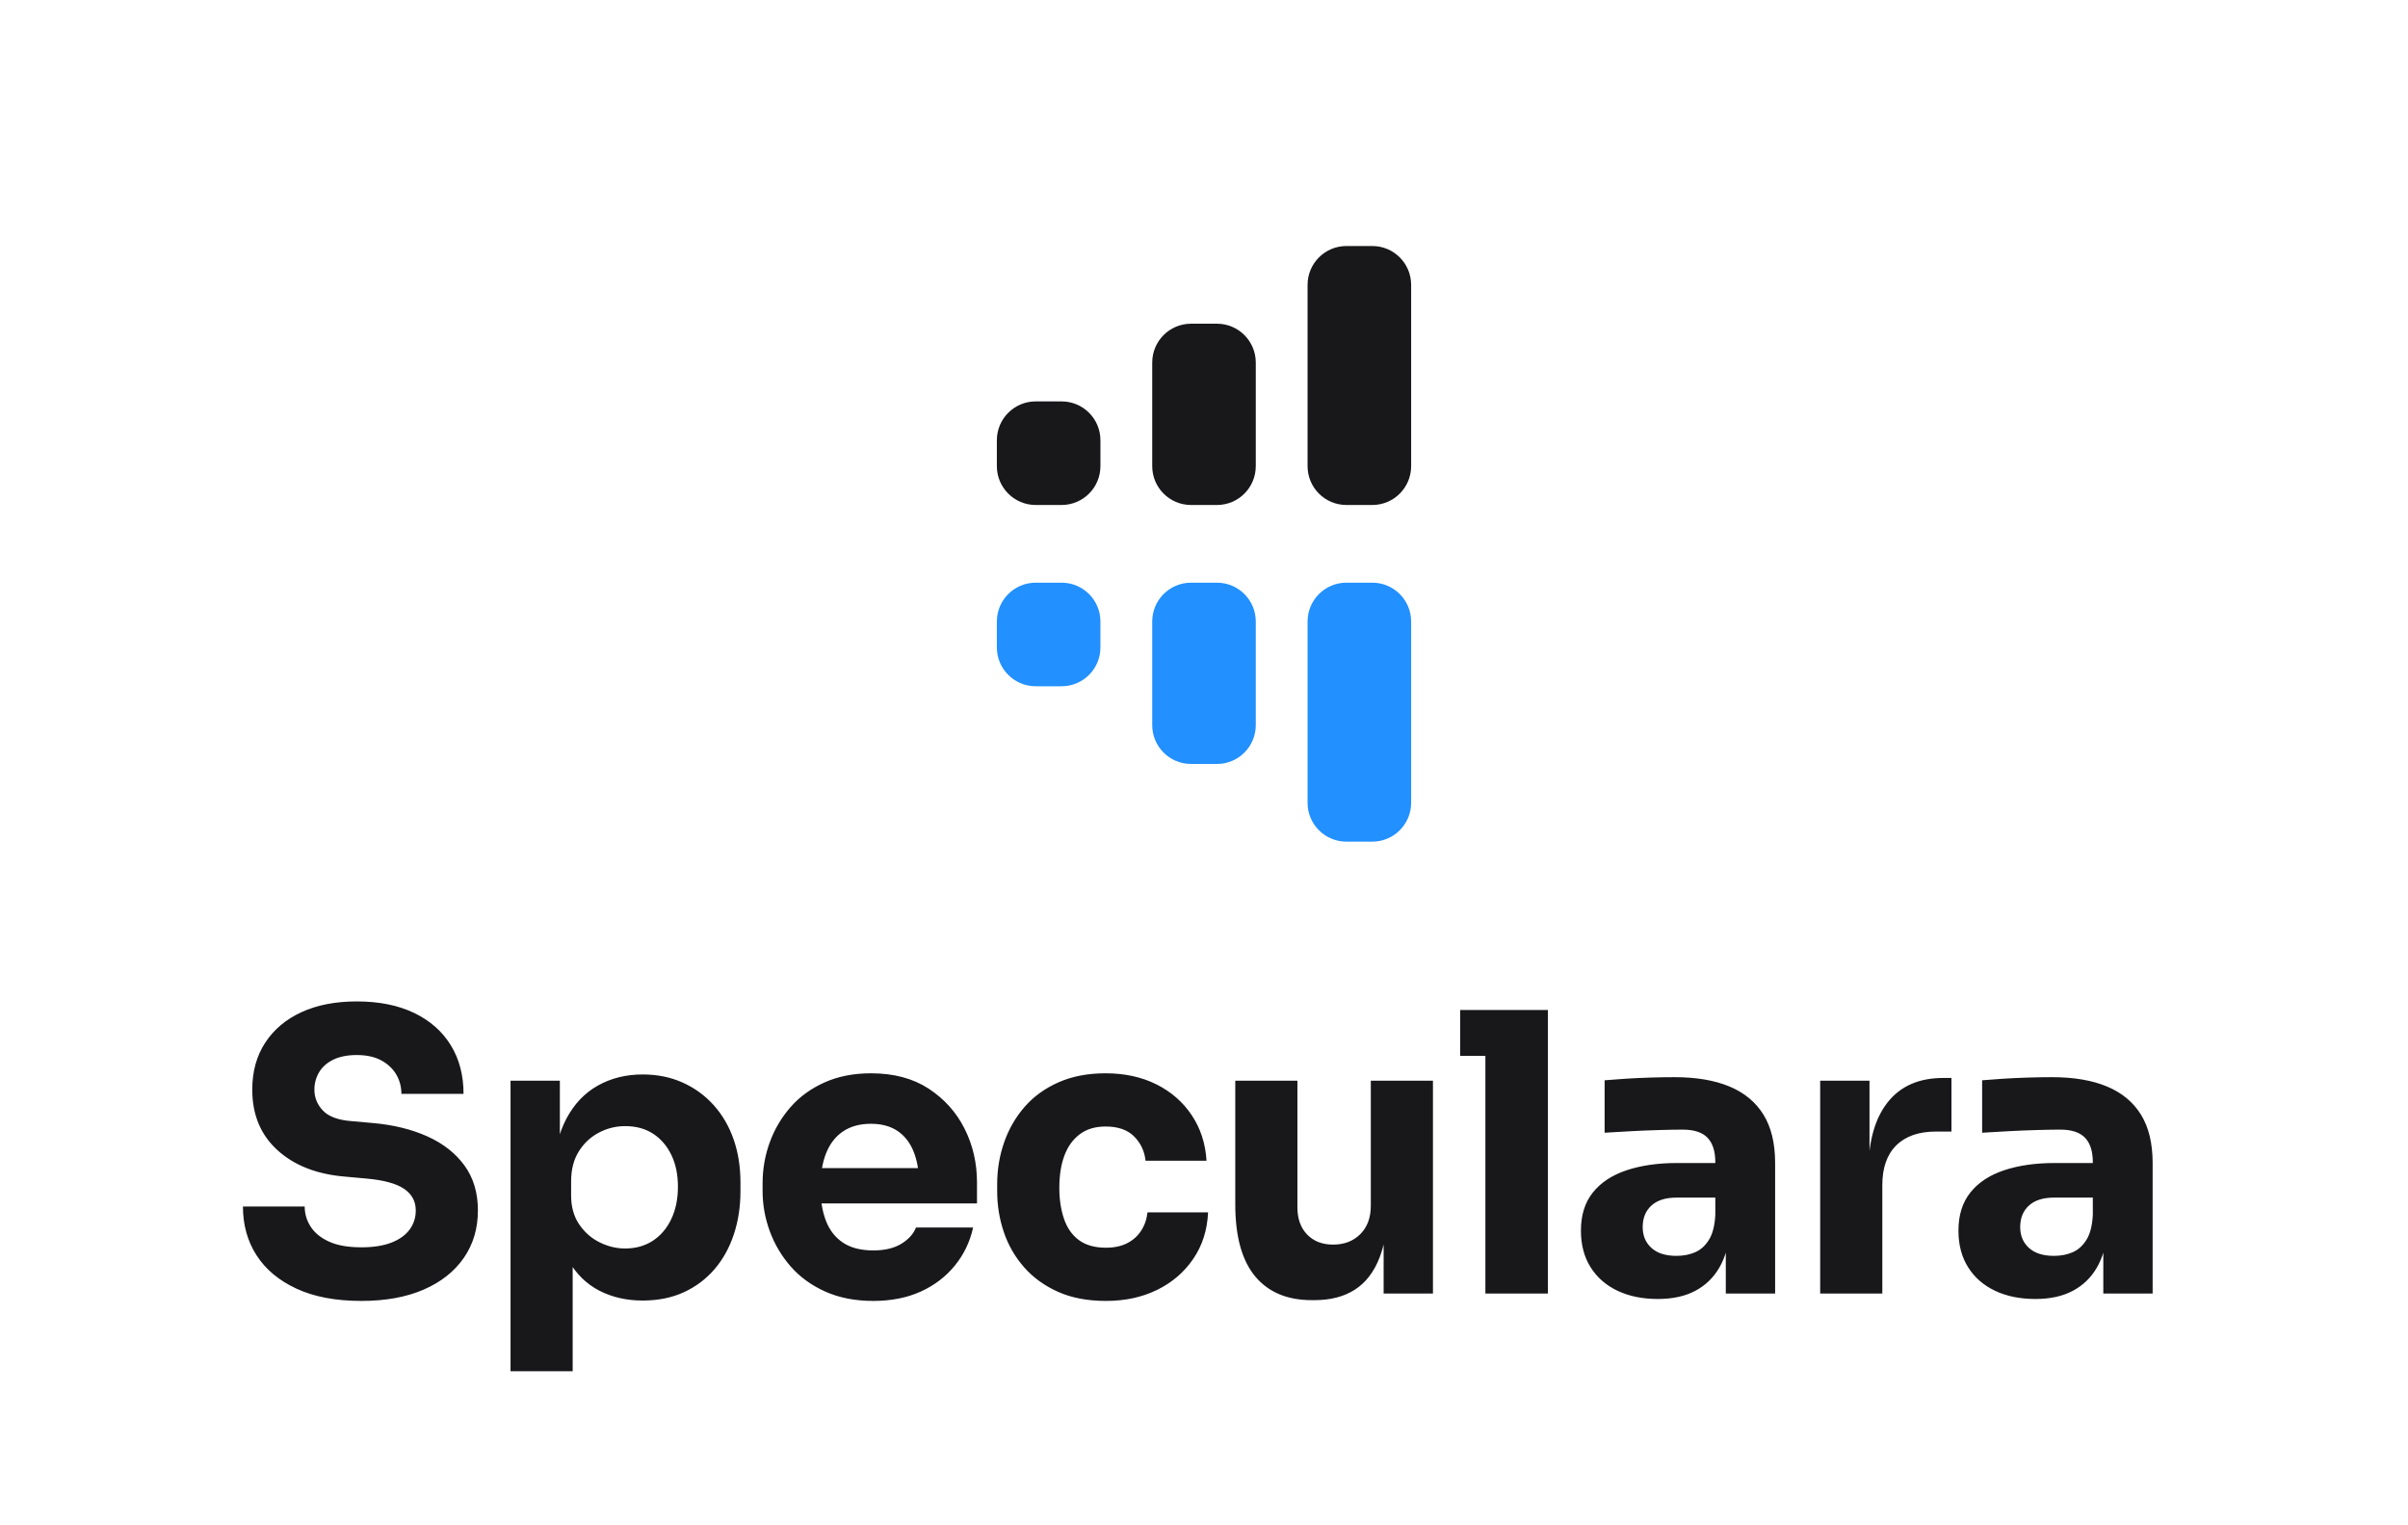
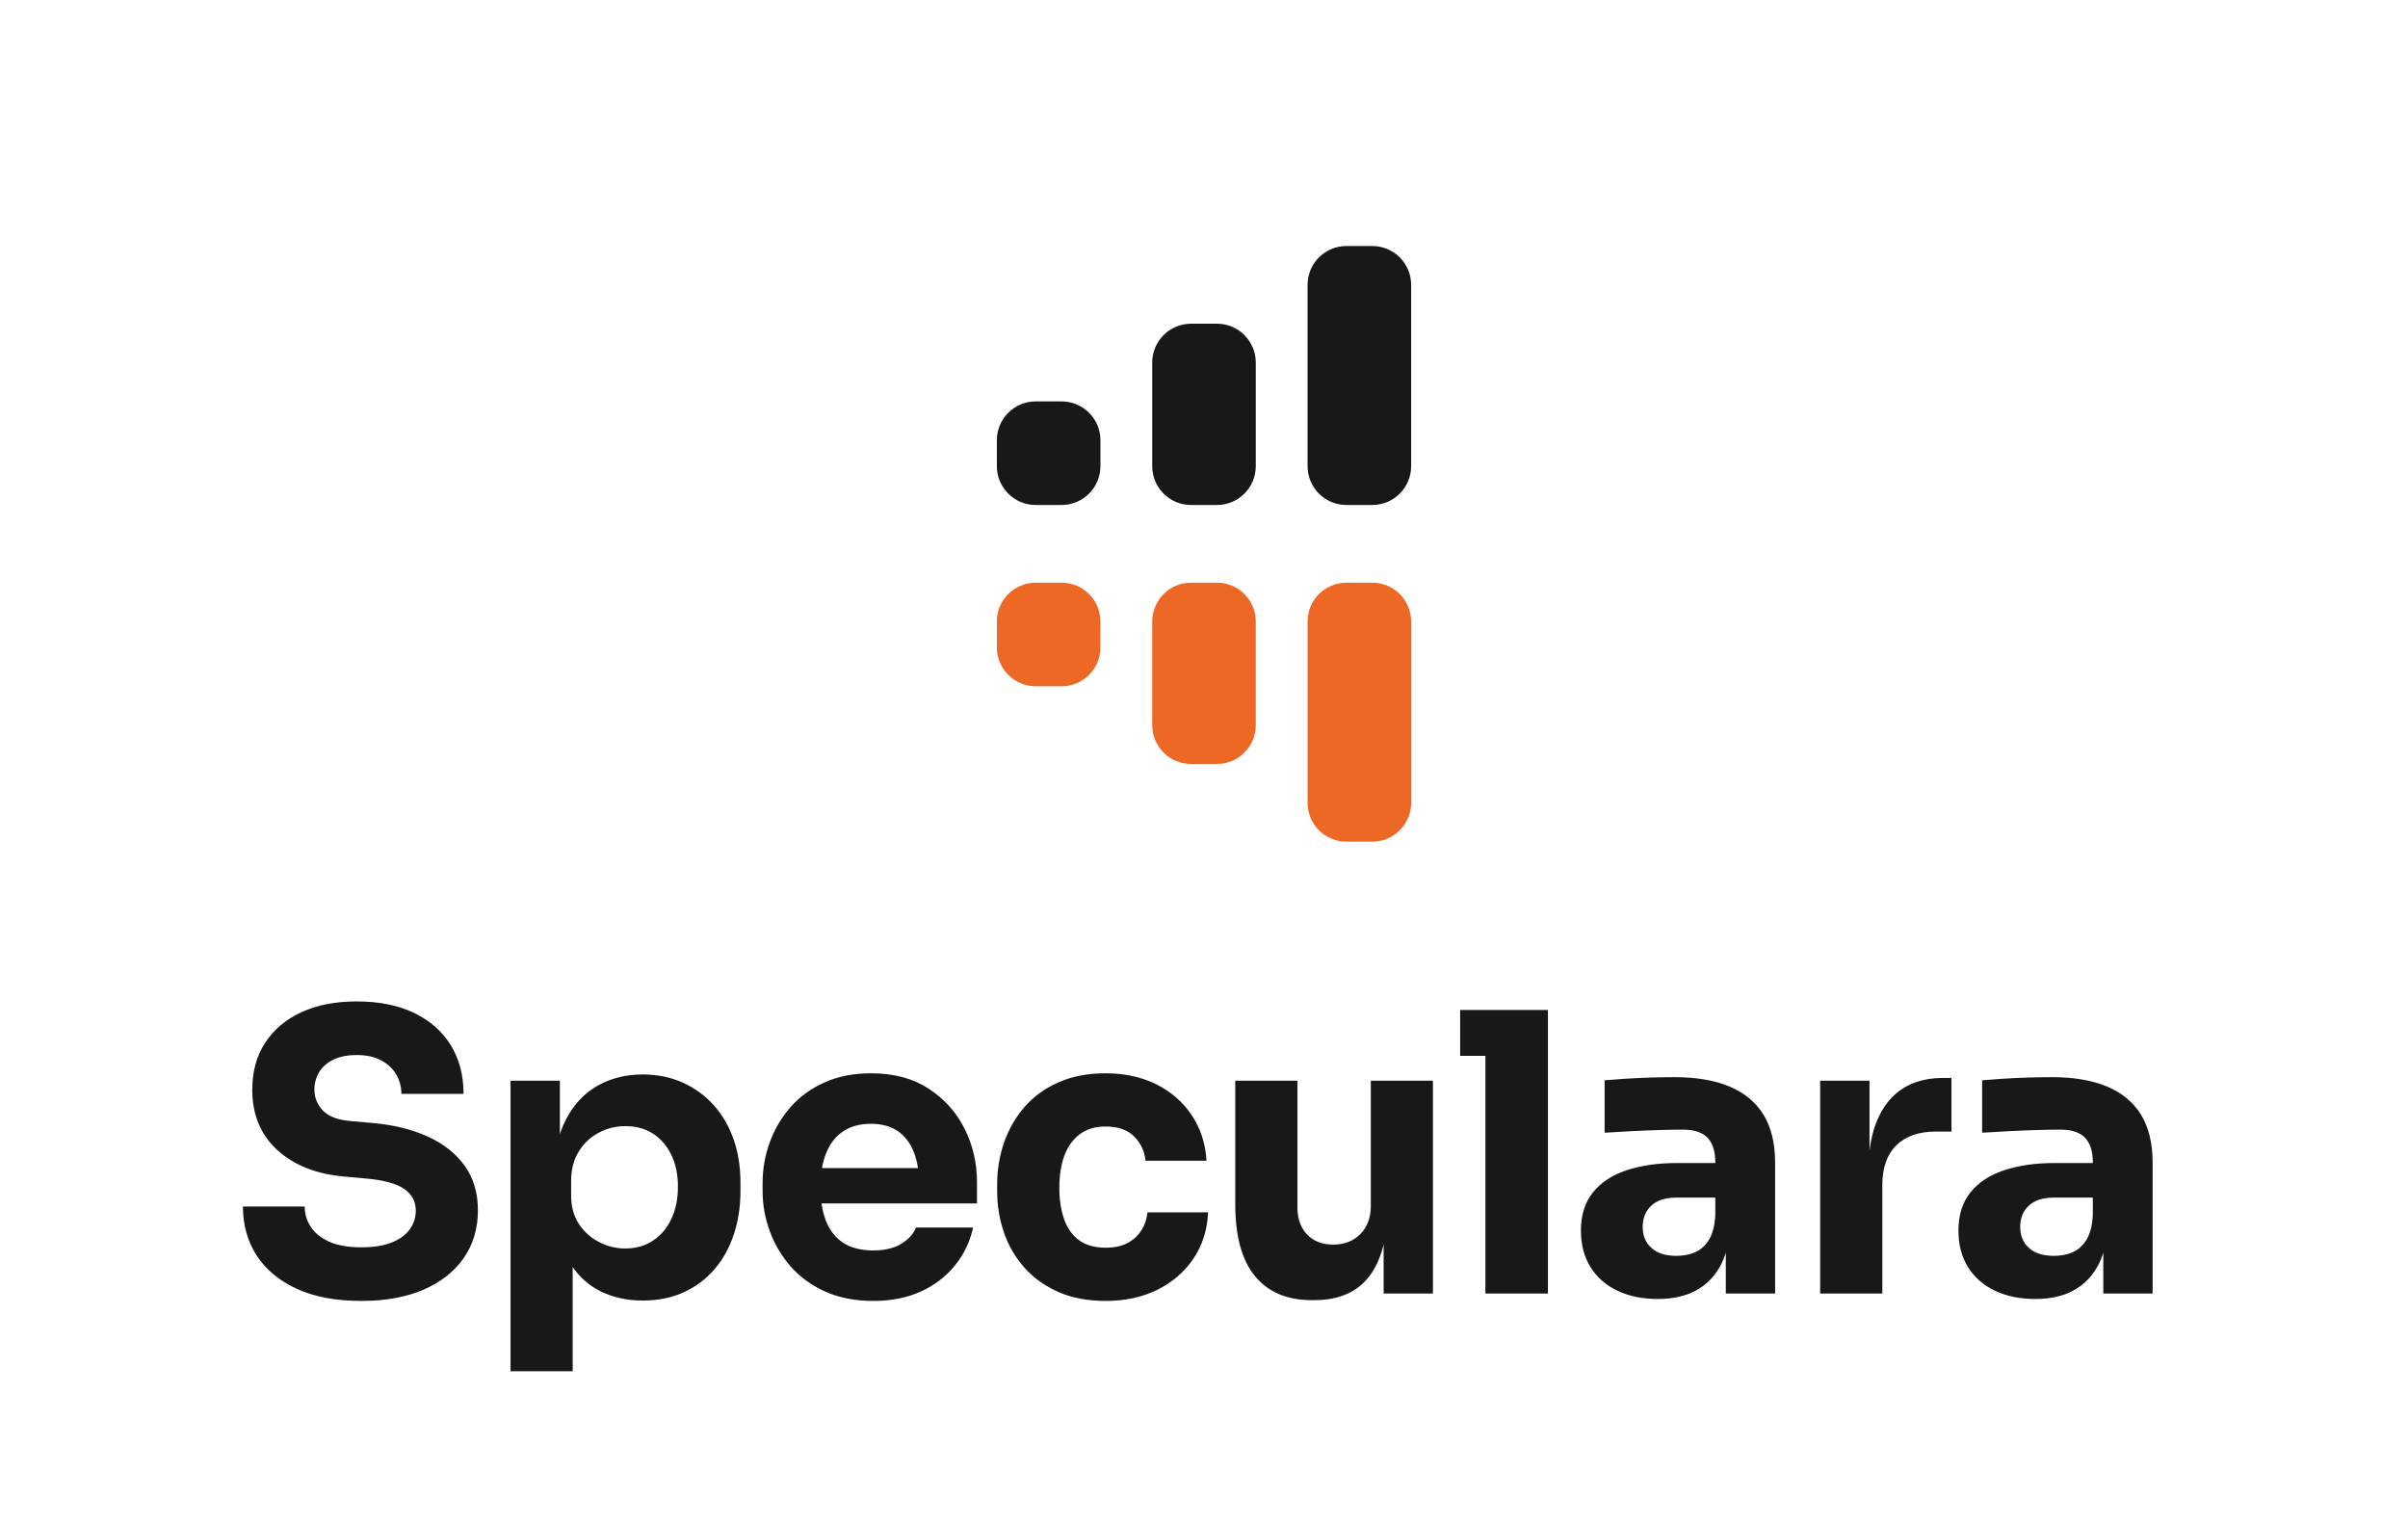
<svg xmlns="http://www.w3.org/2000/svg" viewBox="0 0 248 157" width="248" height="157" fill="none">
  <g transform="translate(92.0 24) scale(1.333333)">
    <rect x="8" y="13" width="8" height="8" rx="3" fill="#18181b" />
-     <rect x="8" y="27" width="8" height="8" rx="3" fill="#0a84ff" opacity="0.9" />
+     <rect x="8" y="27" width="8" height="8" rx="3" fill="#ea580c" opacity="0.9" />
    <rect x="20" y="7" width="8" height="14" rx="3" fill="#18181b" />
-     <rect x="20" y="27" width="8" height="14" rx="3" fill="#0a84ff" opacity="0.9" />
+     <rect x="20" y="27" width="8" height="14" rx="3" fill="#ea580c" opacity="0.9" />
    <rect x="32" y="1" width="8" height="20" rx="3" fill="#18181b" />
-     <rect x="32" y="27" width="8" height="20" rx="3" fill="#0a84ff" opacity="0.9" />
+     <rect x="32" y="27" width="8" height="20" rx="3" fill="#ea580c" opacity="0.9" />
  </g>
  <path transform="translate(23.78 133.20)" d="M13.44 0.76Q9.48 0.76 6.76 -0.5Q4.04 -1.76 2.64 -3.94Q1.24 -6.12 1.24 -8.96H7.6Q7.6 -7.84 8.22 -6.88Q8.84 -5.92 10.12 -5.34Q11.4 -4.76 13.44 -4.76Q15.28 -4.76 16.52 -5.24Q17.76 -5.72 18.4 -6.58Q19.04 -7.44 19.04 -8.56Q19.04 -9.96 17.84 -10.78Q16.64 -11.6 13.96 -11.84L11.76 -12.04Q7.4 -12.4 4.8 -14.76Q2.2 -17.12 2.2 -21Q2.2 -23.8 3.54 -25.84Q4.88 -27.88 7.28 -28.98Q9.68 -30.08 12.96 -30.08Q16.4 -30.08 18.86 -28.9Q21.32 -27.72 22.64 -25.58Q23.96 -23.44 23.96 -20.56H17.56Q17.56 -21.64 17.04 -22.54Q16.52 -23.44 15.5 -24Q14.48 -24.56 12.96 -24.56Q11.52 -24.56 10.54 -24.08Q9.56 -23.6 9.08 -22.78Q8.6 -21.96 8.6 -21Q8.6 -19.76 9.48 -18.84Q10.36 -17.92 12.36 -17.76L14.6 -17.56Q17.8 -17.28 20.24 -16.18Q22.68 -15.08 24.06 -13.18Q25.44 -11.28 25.44 -8.56Q25.44 -5.76 23.98 -3.66Q22.52 -1.56 19.84 -0.4Q17.16 0.76 13.44 0.76Z M28.8 8V-21.92H33.88V-12.44L33.2 -12.48Q33.36 -15.76 34.56 -18.02Q35.76 -20.28 37.8 -21.42Q39.84 -22.56 42.4 -22.56Q44.68 -22.56 46.54 -21.72Q48.4 -20.88 49.74 -19.38Q51.08 -17.88 51.78 -15.86Q52.48 -13.84 52.48 -11.44V-10.52Q52.48 -8.16 51.8 -6.1Q51.12 -4.04 49.82 -2.52Q48.52 -1 46.66 -0.14Q44.8 0.72 42.4 0.72Q39.92 0.72 37.94 -0.3Q35.96 -1.32 34.76 -3.42Q33.56 -5.52 33.44 -8.76L35.2 -6.36V8ZM40.6 -4.64Q42.24 -4.64 43.46 -5.44Q44.68 -6.24 45.36 -7.68Q46.04 -9.12 46.04 -11Q46.04 -12.88 45.36 -14.28Q44.68 -15.68 43.48 -16.46Q42.28 -17.24 40.6 -17.24Q39.16 -17.24 37.88 -16.56Q36.6 -15.88 35.82 -14.62Q35.04 -13.36 35.04 -11.56V-10.08Q35.04 -8.36 35.86 -7.14Q36.68 -5.92 37.96 -5.28Q39.24 -4.64 40.6 -4.64Z M66.16 0.76Q63.36 0.76 61.22 -0.2Q59.08 -1.16 57.66 -2.78Q56.24 -4.4 55.5 -6.42Q54.76 -8.44 54.76 -10.56V-11.36Q54.76 -13.56 55.5 -15.58Q56.24 -17.6 57.64 -19.2Q59.04 -20.8 61.14 -21.74Q63.24 -22.68 65.92 -22.68Q69.44 -22.68 71.86 -21.1Q74.28 -19.52 75.56 -16.98Q76.84 -14.44 76.84 -11.44V-9.28H57.44V-12.92H72.96L70.88 -11.24Q70.88 -13.2 70.32 -14.6Q69.76 -16 68.66 -16.74Q67.56 -17.48 65.92 -17.48Q64.24 -17.48 63.08 -16.72Q61.92 -15.96 61.32 -14.5Q60.72 -13.04 60.72 -10.92Q60.72 -8.96 61.28 -7.5Q61.84 -6.04 63.04 -5.24Q64.24 -4.44 66.16 -4.44Q67.92 -4.44 69.04 -5.12Q70.16 -5.8 70.56 -6.8H76.44Q75.96 -4.6 74.56 -2.88Q73.16 -1.16 71.04 -0.2Q68.92 0.76 66.16 0.76Z M90.12 0.76Q87.28 0.76 85.18 -0.18Q83.08 -1.12 81.68 -2.72Q80.28 -4.32 79.6 -6.34Q78.92 -8.36 78.92 -10.52V-11.28Q78.92 -13.52 79.64 -15.58Q80.36 -17.64 81.76 -19.24Q83.16 -20.84 85.26 -21.76Q87.36 -22.68 90.08 -22.68Q93.04 -22.68 95.32 -21.54Q97.6 -20.4 98.96 -18.36Q100.32 -16.32 100.48 -13.68H94.2Q94.04 -15.16 93.02 -16.18Q92 -17.2 90.08 -17.2Q88.48 -17.2 87.42 -16.4Q86.36 -15.6 85.84 -14.2Q85.32 -12.8 85.32 -10.88Q85.32 -9.12 85.8 -7.7Q86.28 -6.28 87.34 -5.5Q88.4 -4.72 90.12 -4.72Q91.4 -4.72 92.3 -5.18Q93.2 -5.64 93.74 -6.46Q94.28 -7.28 94.4 -8.36H100.64Q100.52 -5.64 99.12 -3.58Q97.72 -1.52 95.4 -0.38Q93.08 0.76 90.12 0.76Z M111.32 0.68Q107.52 0.68 105.48 -1.78Q103.44 -4.24 103.44 -9.2V-21.92H109.84V-8.88Q109.84 -7.12 110.84 -6.08Q111.84 -5.04 113.52 -5.04Q115.24 -5.04 116.32 -6.12Q117.4 -7.2 117.4 -9.04V-21.92H123.8V0H118.72V-9.24H119.16Q119.16 -5.92 118.3 -3.7Q117.44 -1.48 115.76 -0.4Q114.08 0.68 111.6 0.68Z M129.2 0V-29.2H135.64V0ZM126.6 -24.48V-29.2H135.64V-24.48Z M153.96 0V-6.48H152.88V-13.52Q152.88 -15.2 152.08 -16.04Q151.28 -16.88 149.52 -16.88Q148.64 -16.88 147.2 -16.84Q145.76 -16.8 144.24 -16.72Q142.72 -16.64 141.48 -16.56V-21.96Q142.4 -22.04 143.64 -22.12Q144.88 -22.2 146.2 -22.24Q147.52 -22.28 148.68 -22.28Q152.04 -22.28 154.34 -21.32Q156.64 -20.36 157.84 -18.42Q159.04 -16.48 159.04 -13.44V0ZM146.96 0.56Q144.6 0.56 142.82 -0.28Q141.04 -1.12 140.04 -2.7Q139.04 -4.28 139.04 -6.48Q139.04 -8.88 140.28 -10.42Q141.52 -11.96 143.76 -12.7Q146 -13.44 148.92 -13.44H153.6V-9.88H148.88Q147.2 -9.88 146.3 -9.06Q145.4 -8.24 145.4 -6.84Q145.4 -5.52 146.3 -4.7Q147.2 -3.88 148.88 -3.88Q149.96 -3.88 150.82 -4.26Q151.68 -4.64 152.24 -5.56Q152.8 -6.48 152.88 -8.12L154.4 -6.52Q154.2 -4.24 153.3 -2.68Q152.4 -1.12 150.82 -0.28Q149.24 0.56 146.96 0.56Z M163.68 0V-21.92H168.76V-12.52H168.64Q168.64 -17.16 170.62 -19.68Q172.6 -22.2 176.36 -22.2H177.2V-16.68H175.6Q172.96 -16.68 171.52 -15.26Q170.08 -13.84 170.08 -11.16V0Z M192.84 0V-6.48H191.76V-13.52Q191.76 -15.2 190.96 -16.04Q190.16 -16.88 188.4 -16.88Q187.52 -16.88 186.08 -16.84Q184.64 -16.8 183.12 -16.72Q181.6 -16.64 180.36 -16.56V-21.96Q181.28 -22.04 182.52 -22.12Q183.76 -22.2 185.08 -22.24Q186.4 -22.28 187.56 -22.28Q190.92 -22.28 193.22 -21.32Q195.52 -20.36 196.72 -18.42Q197.92 -16.48 197.92 -13.44V0ZM185.84 0.56Q183.48 0.56 181.7 -0.28Q179.92 -1.12 178.92 -2.7Q177.92 -4.28 177.92 -6.48Q177.92 -8.88 179.16 -10.42Q180.4 -11.96 182.64 -12.7Q184.88 -13.44 187.8 -13.44H192.48V-9.88H187.76Q186.08 -9.88 185.18 -9.06Q184.28 -8.24 184.28 -6.84Q184.28 -5.52 185.18 -4.7Q186.08 -3.88 187.76 -3.88Q188.84 -3.88 189.7 -4.26Q190.56 -4.64 191.12 -5.56Q191.68 -6.48 191.76 -8.12L193.28 -6.52Q193.08 -4.24 192.18 -2.68Q191.28 -1.12 189.7 -0.28Q188.12 0.56 185.84 0.56Z" fill="#18181b" />
</svg>
